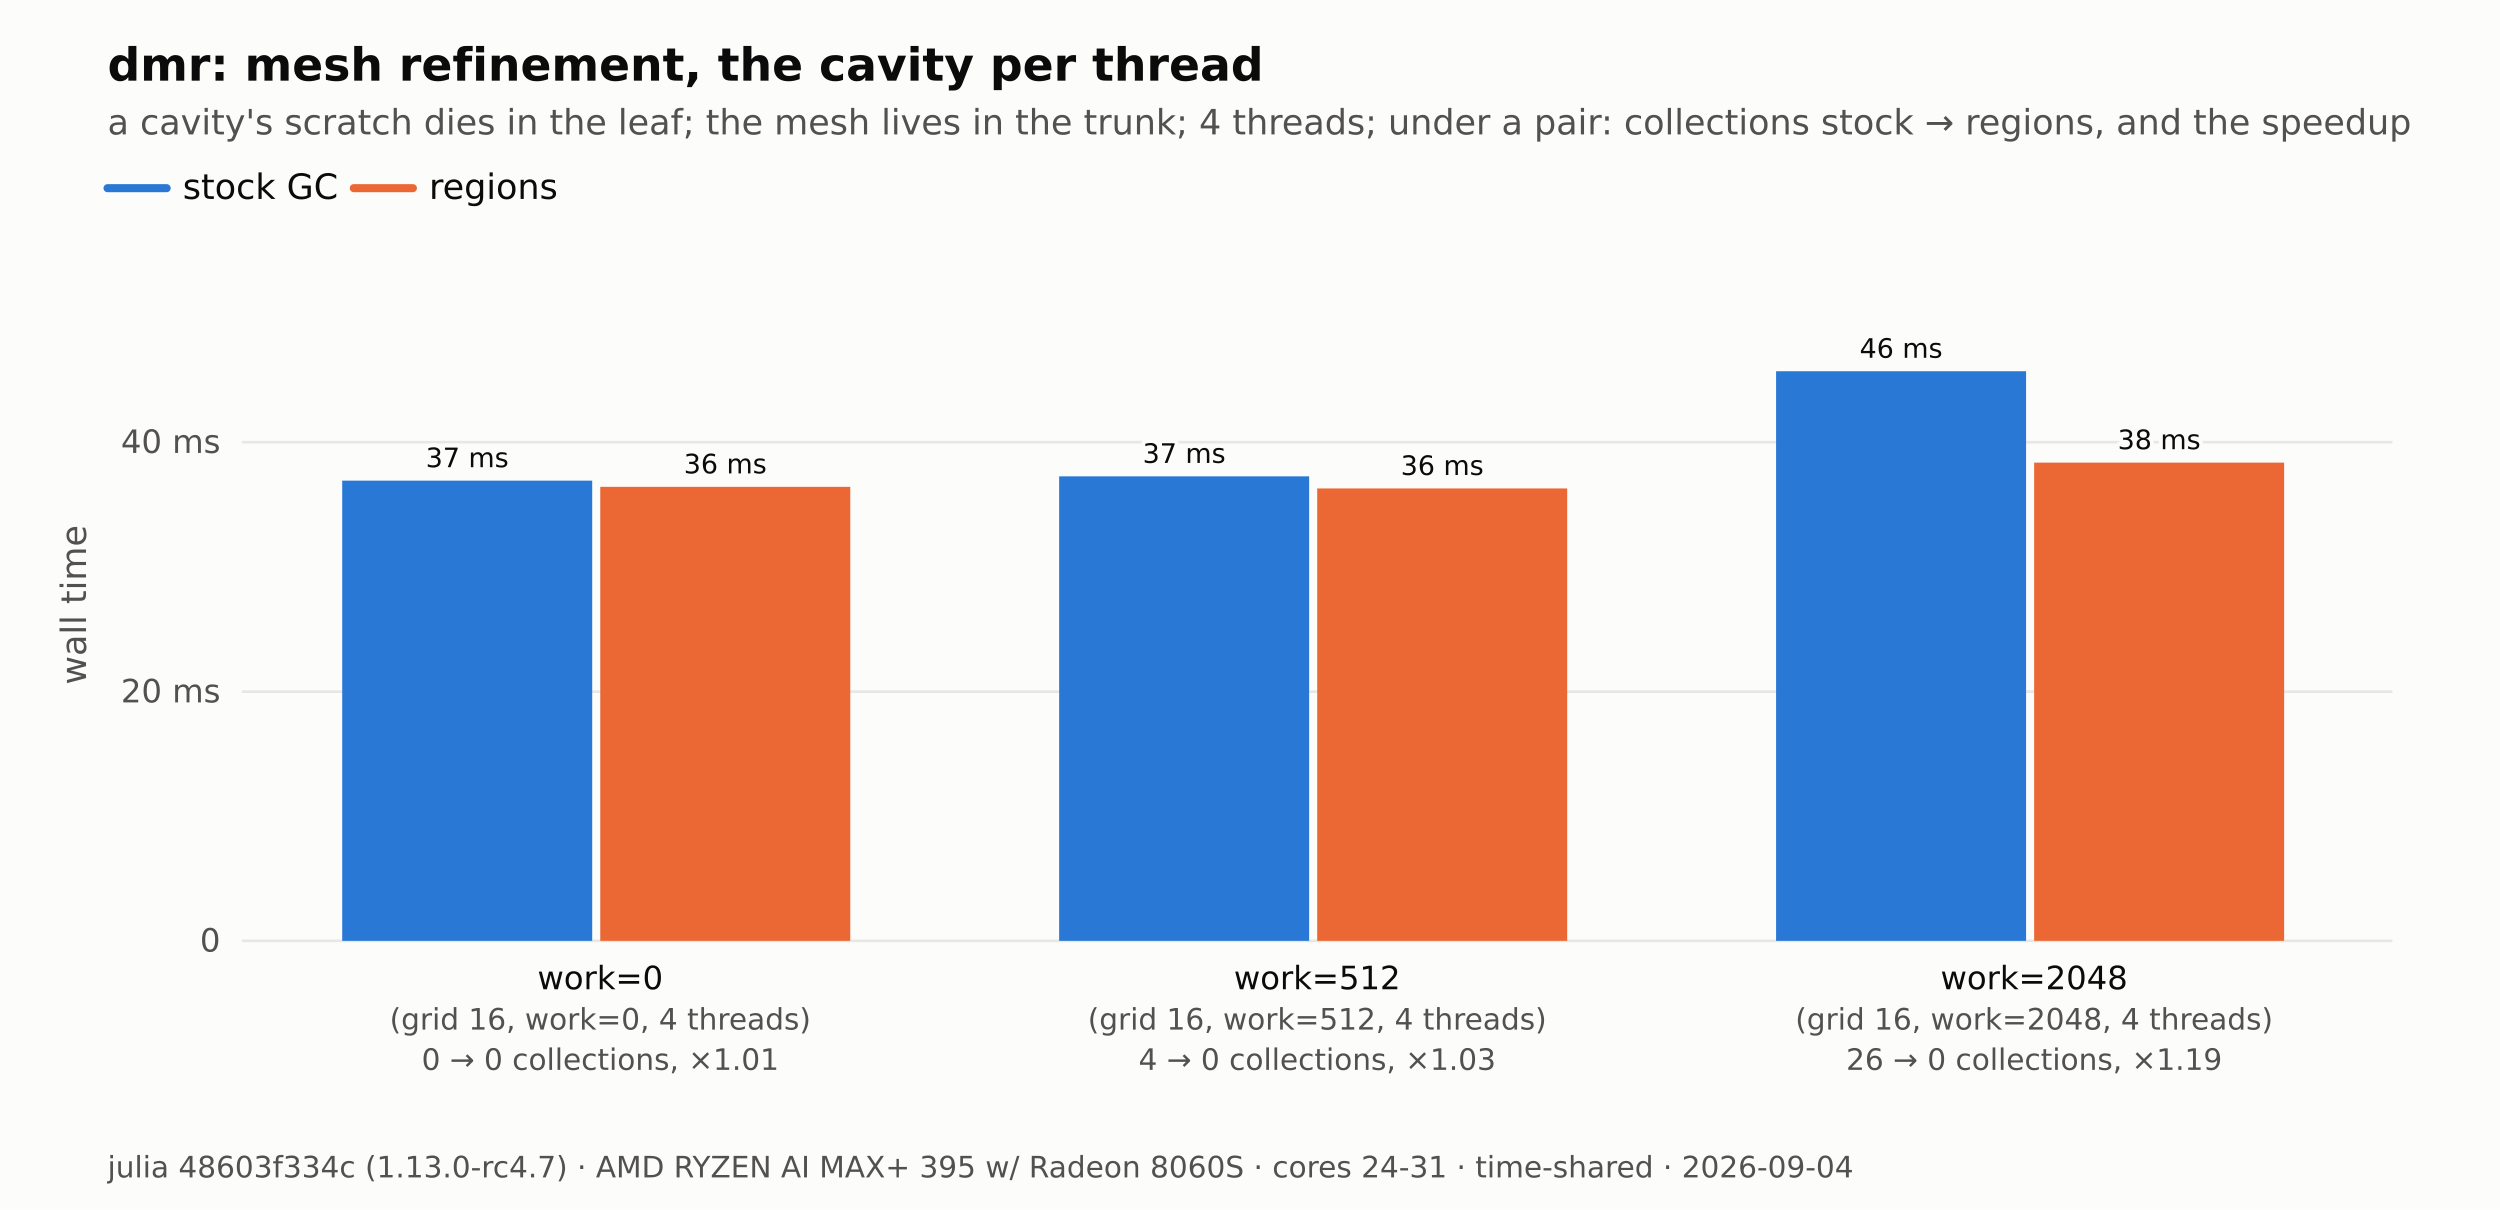
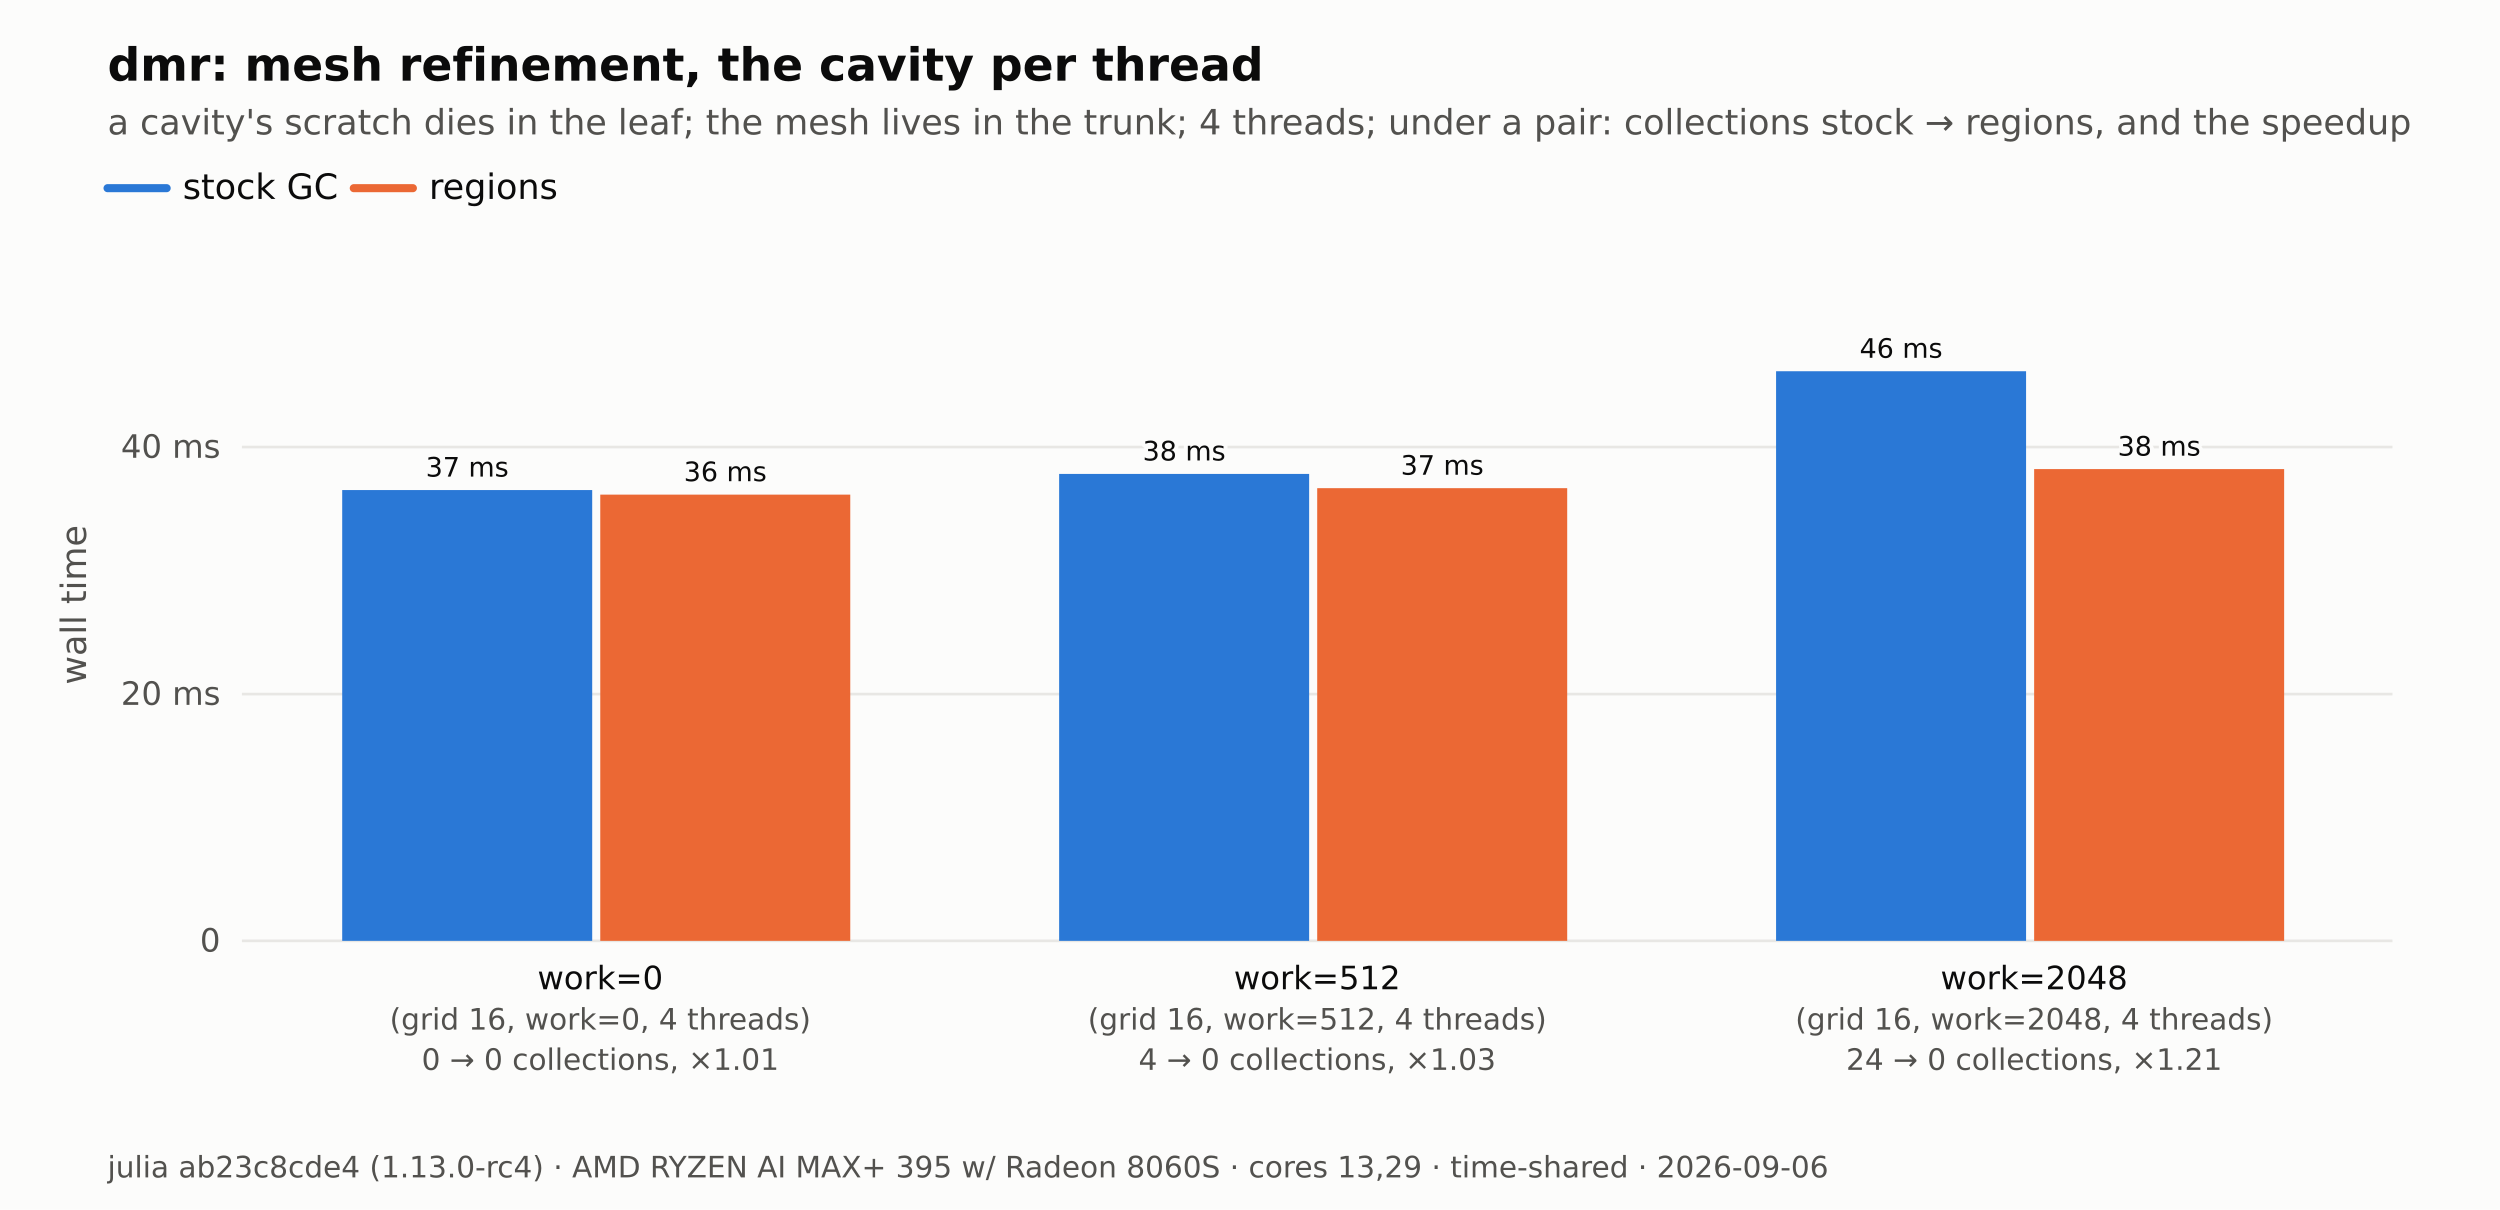
<svg xmlns="http://www.w3.org/2000/svg" viewBox="0 0 930 450" font-size="13">
  <rect width="930" height="450" fill="#fcfcfb" />
  <text x="40.0" y="30.0" font-family="DejaVu Sans, sans-serif" font-size="17" fill="#0b0b0b" text-anchor="start" font-weight="bold">dmr: mesh refinement, the cavity per thread</text>
  <text x="40.0" y="50.0" font-family="DejaVu Sans, sans-serif" font-size="13" fill="#52514e" text-anchor="start">a cavity's scratch dies in the leaf; the mesh lives in the trunk; 4 threads; under a pair: collections stock → regions, and the speedup</text>
  <line x1="40" y1="70" x2="62" y2="70" stroke="#2a78d6" stroke-width="3" stroke-linecap="round" />
  <text x="68.0" y="74.0" font-family="DejaVu Sans, sans-serif" font-size="13" fill="#0b0b0b" text-anchor="start">stock GC</text>
  <line x1="131.6" y1="70" x2="153.6" y2="70" stroke="#eb6834" stroke-width="3" stroke-linecap="round" />
  <text x="159.6" y="74.0" font-family="DejaVu Sans, sans-serif" font-size="13" fill="#0b0b0b" text-anchor="start">regions</text>
  <line x1="90" y1="350.0" x2="890" y2="350.0" stroke="#e8e7e4" stroke-width="1" />
  <text x="82.0" y="354.0" font-family="DejaVu Sans, sans-serif" font-size="12" fill="#52514e" text-anchor="end">0</text>
-   <line x1="90" y1="257.3" x2="890" y2="257.3" stroke="#e8e7e4" stroke-width="1" />
-   <text x="82.0" y="261.3" font-family="DejaVu Sans, sans-serif" font-size="12" fill="#52514e" text-anchor="end">20 ms</text>
-   <line x1="90" y1="164.5" x2="890" y2="164.5" stroke="#e8e7e4" stroke-width="1" />
-   <text x="82.0" y="168.5" font-family="DejaVu Sans, sans-serif" font-size="12" fill="#52514e" text-anchor="end">40 ms</text>
-   <rect x="127.3" y="178.8" width="93.0" height="171.2" fill="#2a78d6" />
-   <text x="173.8" y="173.8" font-family="DejaVu Sans, sans-serif" font-size="10" fill="#0b0b0b" text-anchor="middle" paint-order="stroke" stroke="#fcfcfb" stroke-width="3" stroke-linejoin="round">37 ms</text>
-   <rect x="223.3" y="181.1" width="93.0" height="168.9" fill="#eb6834" />
-   <text x="269.8" y="176.1" font-family="DejaVu Sans, sans-serif" font-size="10" fill="#0b0b0b" text-anchor="middle" paint-order="stroke" stroke="#fcfcfb" stroke-width="3" stroke-linejoin="round">36 ms</text>
+   <line x1="90" y1="258.2" x2="890" y2="258.2" stroke="#e8e7e4" stroke-width="1" />
+   <text x="82.0" y="262.2" font-family="DejaVu Sans, sans-serif" font-size="12" fill="#52514e" text-anchor="end">20 ms</text>
+   <line x1="90" y1="166.3" x2="890" y2="166.3" stroke="#e8e7e4" stroke-width="1" />
+   <text x="82.0" y="170.3" font-family="DejaVu Sans, sans-serif" font-size="12" fill="#52514e" text-anchor="end">40 ms</text>
+   <rect x="127.3" y="182.3" width="93.0" height="167.7" fill="#2a78d6" />
+   <text x="173.8" y="177.3" font-family="DejaVu Sans, sans-serif" font-size="10" fill="#0b0b0b" text-anchor="middle" paint-order="stroke" stroke="#fcfcfb" stroke-width="3" stroke-linejoin="round">37 ms</text>
+   <rect x="223.3" y="184.0" width="93.0" height="166.0" fill="#eb6834" />
+   <text x="269.8" y="179.0" font-family="DejaVu Sans, sans-serif" font-size="10" fill="#0b0b0b" text-anchor="middle" paint-order="stroke" stroke="#fcfcfb" stroke-width="3" stroke-linejoin="round">36 ms</text>
  <text x="223.3" y="368.0" font-family="DejaVu Sans, sans-serif" font-size="12" fill="#0b0b0b" text-anchor="middle">work=0</text>
  <text x="223.3" y="383.0" font-family="DejaVu Sans, sans-serif" font-size="11" fill="#52514e" text-anchor="middle">(grid 16, work=0, 4 threads)</text>
  <text x="223.3" y="398.0" font-family="DejaVu Sans, sans-serif" font-size="11" fill="#52514e" text-anchor="middle">0 → 0 collections, ×1.01</text>
-   <rect x="394.0" y="177.2" width="93.0" height="172.8" fill="#2a78d6" />
-   <text x="440.5" y="172.2" font-family="DejaVu Sans, sans-serif" font-size="10" fill="#0b0b0b" text-anchor="middle" paint-order="stroke" stroke="#fcfcfb" stroke-width="3" stroke-linejoin="round">37 ms</text>
-   <rect x="490.0" y="181.7" width="93.0" height="168.3" fill="#eb6834" />
-   <text x="536.5" y="176.7" font-family="DejaVu Sans, sans-serif" font-size="10" fill="#0b0b0b" text-anchor="middle" paint-order="stroke" stroke="#fcfcfb" stroke-width="3" stroke-linejoin="round">36 ms</text>
+   <rect x="394.0" y="176.3" width="93.0" height="173.7" fill="#2a78d6" />
+   <text x="440.5" y="171.3" font-family="DejaVu Sans, sans-serif" font-size="10" fill="#0b0b0b" text-anchor="middle" paint-order="stroke" stroke="#fcfcfb" stroke-width="3" stroke-linejoin="round">38 ms</text>
+   <rect x="490.0" y="181.6" width="93.0" height="168.4" fill="#eb6834" />
+   <text x="536.5" y="176.6" font-family="DejaVu Sans, sans-serif" font-size="10" fill="#0b0b0b" text-anchor="middle" paint-order="stroke" stroke="#fcfcfb" stroke-width="3" stroke-linejoin="round">37 ms</text>
  <text x="490.0" y="368.0" font-family="DejaVu Sans, sans-serif" font-size="12" fill="#0b0b0b" text-anchor="middle">work=512</text>
  <text x="490.0" y="383.0" font-family="DejaVu Sans, sans-serif" font-size="11" fill="#52514e" text-anchor="middle">(grid 16, work=512, 4 threads)</text>
  <text x="490.0" y="398.0" font-family="DejaVu Sans, sans-serif" font-size="11" fill="#52514e" text-anchor="middle">4 → 0 collections, ×1.03</text>
  <rect x="660.7" y="138.1" width="93.0" height="211.9" fill="#2a78d6" />
  <text x="707.2" y="133.1" font-family="DejaVu Sans, sans-serif" font-size="10" fill="#0b0b0b" text-anchor="middle" paint-order="stroke" stroke="#fcfcfb" stroke-width="3" stroke-linejoin="round">46 ms</text>
-   <rect x="756.7" y="172.1" width="93.0" height="177.9" fill="#eb6834" />
-   <text x="803.2" y="167.1" font-family="DejaVu Sans, sans-serif" font-size="10" fill="#0b0b0b" text-anchor="middle" paint-order="stroke" stroke="#fcfcfb" stroke-width="3" stroke-linejoin="round">38 ms</text>
+   <rect x="756.7" y="174.5" width="93.0" height="175.5" fill="#eb6834" />
+   <text x="803.2" y="169.5" font-family="DejaVu Sans, sans-serif" font-size="10" fill="#0b0b0b" text-anchor="middle" paint-order="stroke" stroke="#fcfcfb" stroke-width="3" stroke-linejoin="round">38 ms</text>
  <text x="756.7" y="368.0" font-family="DejaVu Sans, sans-serif" font-size="12" fill="#0b0b0b" text-anchor="middle">work=2048</text>
  <text x="756.7" y="383.0" font-family="DejaVu Sans, sans-serif" font-size="11" fill="#52514e" text-anchor="middle">(grid 16, work=2048, 4 threads)</text>
-   <text x="756.7" y="398.0" font-family="DejaVu Sans, sans-serif" font-size="11" fill="#52514e" text-anchor="middle">26 → 0 collections, ×1.19</text>
+   <text x="756.7" y="398.0" font-family="DejaVu Sans, sans-serif" font-size="11" fill="#52514e" text-anchor="middle">24 → 0 collections, ×1.21</text>
  <text x="32.0" y="225.0" font-family="DejaVu Sans, sans-serif" font-size="13" fill="#52514e" text-anchor="middle" transform="rotate(-90 32 225.0)">wall time</text>
-   <text x="40.0" y="438.0" font-family="DejaVu Sans, sans-serif" font-size="11" fill="#52514e" text-anchor="start">julia 48603f334c (1.13.0-rc4.7) · AMD RYZEN AI MAX+ 395 w/ Radeon 8060S · cores 24-31 · time-shared · 2026-09-04</text>
+   <text x="40.0" y="438.0" font-family="DejaVu Sans, sans-serif" font-size="11" fill="#52514e" text-anchor="start">julia ab23c8cde4 (1.13.0-rc4) · AMD RYZEN AI MAX+ 395 w/ Radeon 8060S · cores 13,29 · time-shared · 2026-09-06</text>
</svg>
